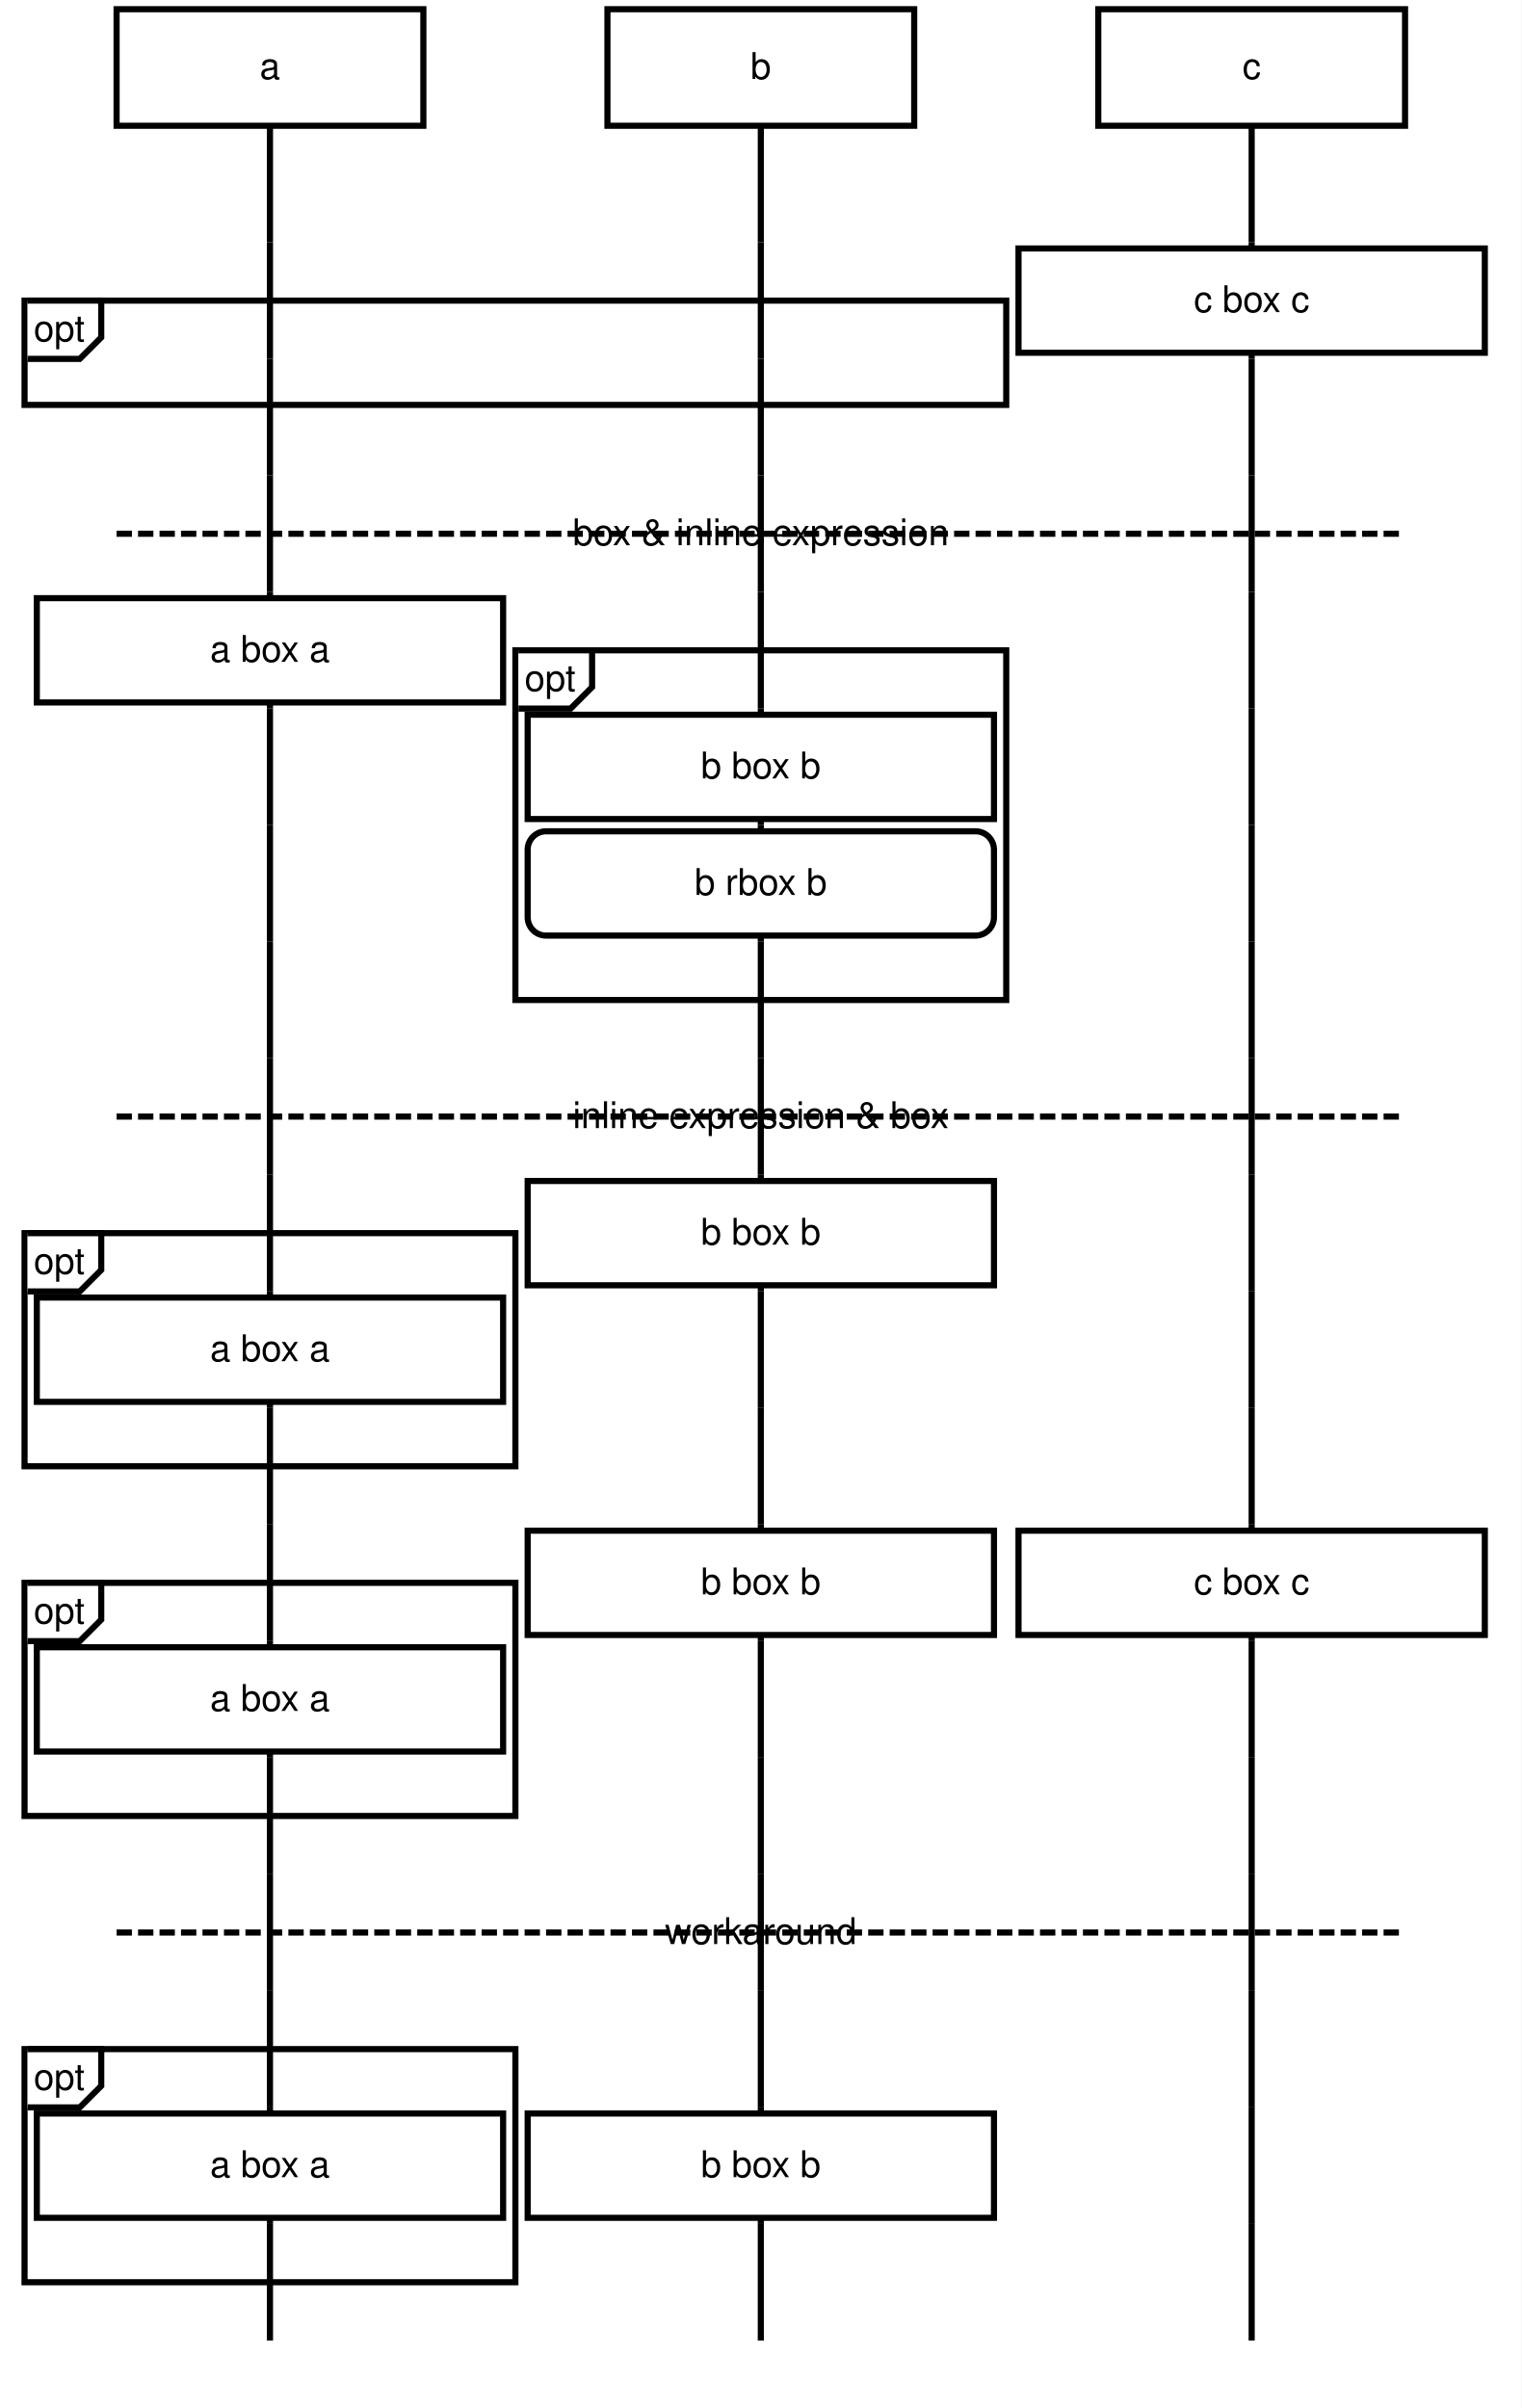
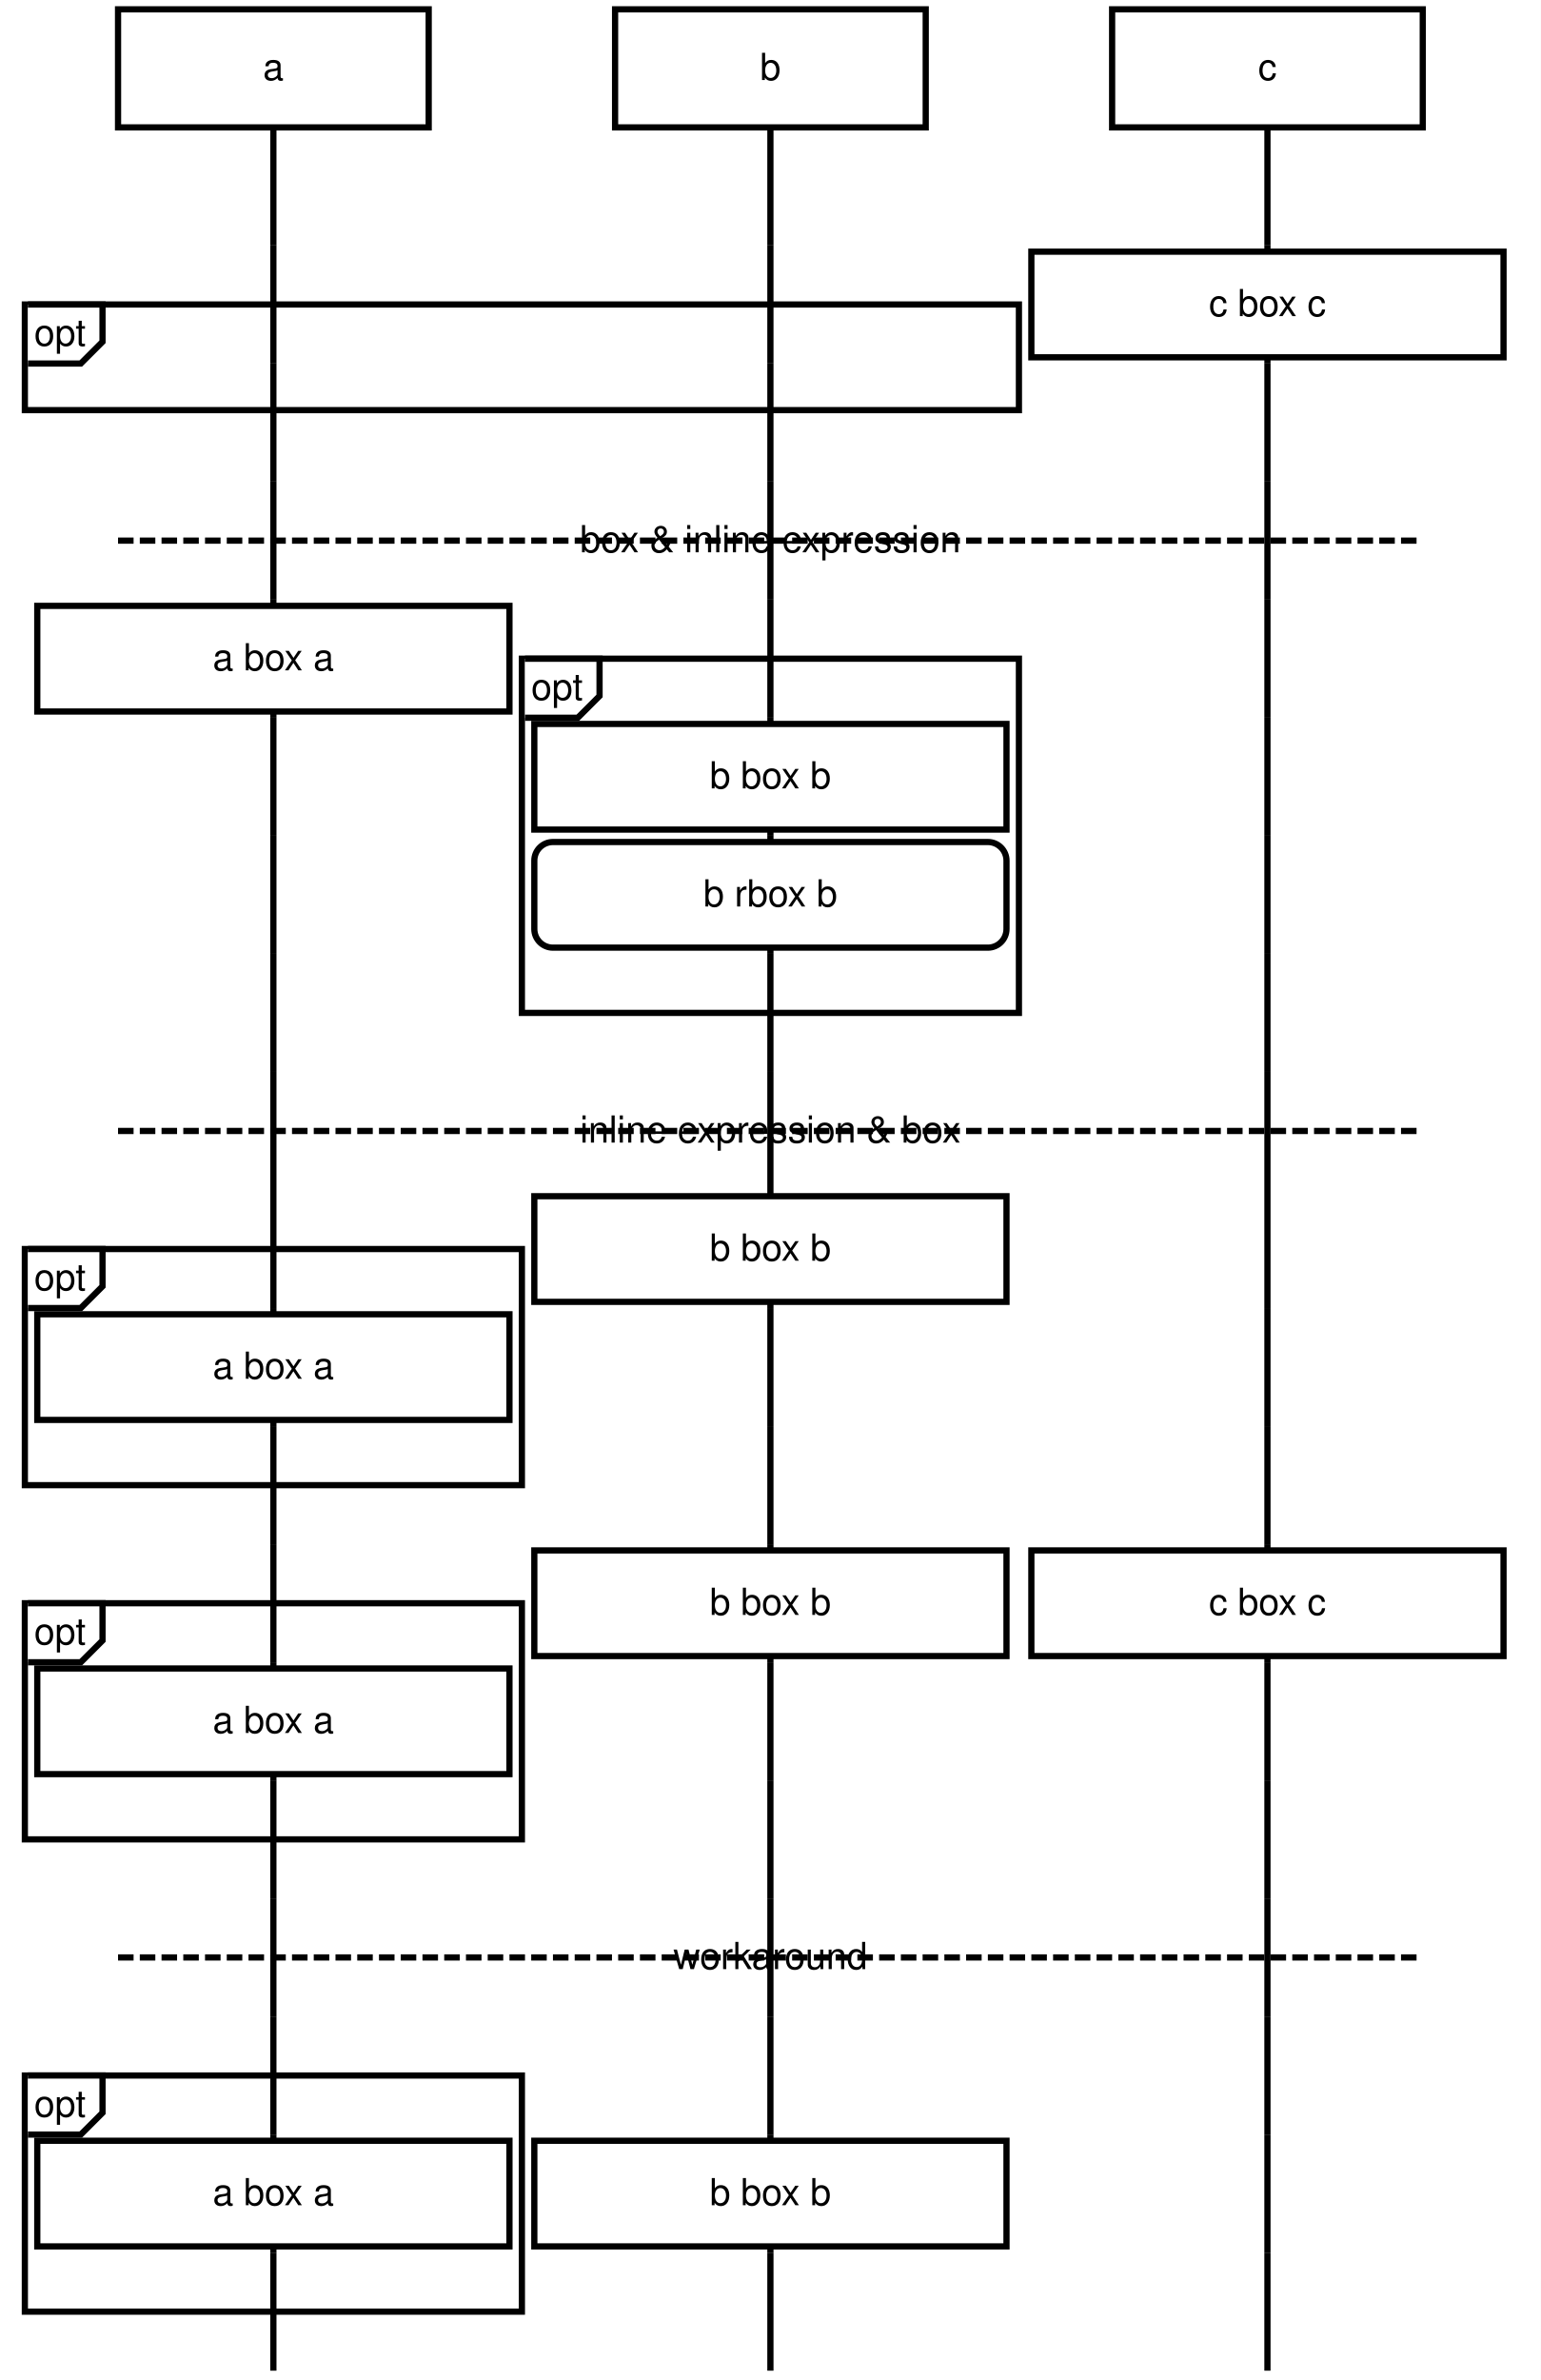
- <svg xmlns="http://www.w3.org/2000/svg" xmlns:xlink="http://www.w3.org/1999/xlink" version="1.1" id="mscgen_js-svg-__svg" class="mscgenjs-fence" width="496" height="785">
+ <svg xmlns="http://www.w3.org/2000/svg" xmlns:xlink="http://www.w3.org/1999/xlink" version="1.1" id="mscgen_js-svg-__svg" class="mscgenjs-fence" width="496" height="766">
  <defs>
    <style type="text/css">svg.mscgenjs-fence{font-family:Helvetica,sans-serif;font-size:12px;font-weight:normal;font-style:normal;text-decoration:none;background-color:white;stroke:black;stroke-width:2;color:black;}.mscgenjs-fence rect{fill:none;stroke:black;}.mscgenjs-fence rect.entity{fill:white;}.mscgenjs-fence rect.label-text-background{fill:white;stroke:white;stroke-width:0;}.mscgenjs-fence rect.bglayer{fill:white;stroke:white;stroke-width:0;}.mscgenjs-fence line{stroke:black;}.mscgenjs-fence line.return{stroke-dasharray:5,2;}.mscgenjs-fence line.comment{stroke-dasharray:5,2;}.mscgenjs-fence line.inline_expression_divider{stroke-dasharray:10,5;}.mscgenjs-fence text{color:inherit;stroke:none;text-anchor:middle;}.mscgenjs-fence text.entity-text{text-decoration:underline;}.mscgenjs-fence text.anchor-start{text-anchor:start;}.mscgenjs-fence path{stroke:black;color:black;fill:none;}.mscgenjs-fence .arrow-marker{overflow:visible;}.mscgenjs-fence .arrow-style{stroke-width:1;}.mscgenjs-fence .arcrowomit{stroke-dasharray:2,2;}.mscgenjs-fence rect.box, .mscgenjs-fence path.box{fill:white;}.mscgenjs-fence .inherit{stroke:inherit;color:inherit;}.mscgenjs-fence .inherit-fill{fill:inherit;}.mscgenjs-fence .watermark{stroke:black;color:black;fill:black;font-size:48pt;font-weight:bold;opacity:0.14;}</style>
    <g id="mscgen_js-svg-__svg__defs">
      <g id="mscgen_js-svg-__svgentities">
        <g id="mscgen_js-svg-__svga">
          <rect width="100" height="38" class="entity" />
          <g>
            <text x="50" y="22.75" class="entity-text ">
              <tspan>a</tspan>
            </text>
          </g>
        </g>
        <g id="mscgen_js-svg-__svgb">
          <rect width="100" height="38" x="160" class="entity" />
          <g>
            <text x="210" y="22.75" class="entity-text ">
              <tspan>b</tspan>
            </text>
          </g>
        </g>
        <g id="mscgen_js-svg-__svgc">
          <rect width="100" height="38" x="320" class="entity" />
          <g>
            <text x="370" y="22.75" class="entity-text ">
              <tspan>c</tspan>
            </text>
          </g>
        </g>
      </g>
      <g id="mscgen_js-svg-__svgarcrow">
        <line x1="50" y1="-19" x2="50" y2="19" class="mscgen_js-svg-__svgarcrow" />
        <line x1="210" y1="-19" x2="210" y2="19" class="mscgen_js-svg-__svgarcrow" />
        <line x1="370" y1="-19" x2="370" y2="19" class="mscgen_js-svg-__svgarcrow" />
      </g>
      <g id="mscgen_js-svg-__svg0_0_label">
        <path d="M-29,0 l24,0  l0,12 l-7,7 l-17,0 " class="box inline_expression_label" />
        <g>
          <text x="-27" y="13.25" class="inline_expression-text opt-text anchor-start ">
            <tspan>opt</tspan>
          </text>
        </g>
      </g>
      <g id="mscgen_js-svg-__svg0_1">
        <rect width="152" height="34" x="294" y="-17" class="box" />
        <g>
          <text x="370" y="3.75" class="box-text ">
            <tspan>c box c</tspan>
          </text>
        </g>
      </g>
      <g id="mscgen_js-svg-__svgarcrow_0">
        <line x1="50" y1="-19" x2="50" y2="19" class="arcrow" />
        <line x1="210" y1="-19" x2="210" y2="19" class="arcrow" />
        <line x1="370" y1="-19" x2="370" y2="19" class="arcrow" />
      </g>
      <g id="mscgen_js-svg-__svg1_0">
        <g id="mscgen_js-svg-__svg1_0_lbl" />
      </g>
      <g id="mscgen_js-svg-__svgarcrow_1">
        <line x1="50" y1="-19" x2="50" y2="19" class="arcrow" />
        <line x1="210" y1="-19" x2="210" y2="19" class="arcrow" />
        <line x1="370" y1="-19" x2="370" y2="19" class="arcrow" />
      </g>
      <g id="mscgen_js-svg-__svg2_0">
        <line x1="0" y1="0" x2="420" y2="0" class="comment" />
        <g id="mscgen_js-svg-__svg2_0_txt">
          <g id="mscgen_js-svg-__svg2_0_txt_lbl">
            <rect width="15" height="15" x="2" y="2" class="label-text-background" />
            <text x="210" y="3.75" class="empty-text comment-row-text ">
              <tspan>box &amp; inline expression</tspan>
            </text>
          </g>
        </g>
      </g>
      <g id="mscgen_js-svg-__svgarcrow_2">
        <line x1="50" y1="-19" x2="50" y2="19" class="arcrow" />
        <line x1="210" y1="-19" x2="210" y2="19" class="arcrow" />
        <line x1="370" y1="-19" x2="370" y2="19" class="arcrow" />
      </g>
      <g id="mscgen_js-svg-__svg3_0">
        <rect width="152" height="34" x="-26" y="-17" class="box" />
        <g>
          <text x="50" y="3.75" class="box-text ">
            <tspan>a box a</tspan>
          </text>
        </g>
      </g>
      <g id="mscgen_js-svg-__svg3_1_label">
        <path d="M131,0 l24,0  l0,12 l-7,7 l-17,0 " class="box inline_expression_label" />
        <g>
          <text x="133" y="13.25" class="inline_expression-text opt-text anchor-start ">
            <tspan>opt</tspan>
          </text>
        </g>
      </g>
      <g id="mscgen_js-svg-__svgarcrow_3">
        <line x1="50" y1="-19" x2="50" y2="19" class="arcrow" />
        <line x1="210" y1="-19" x2="210" y2="19" class="arcrow" />
        <line x1="370" y1="-19" x2="370" y2="19" class="arcrow" />
      </g>
      <g id="mscgen_js-svg-__svg4_0">
        <rect width="152" height="34" x="134" y="-17" class="box" />
        <g>
          <text x="210" y="3.75" class="box-text ">
            <tspan>b box b</tspan>
          </text>
        </g>
      </g>
      <g id="mscgen_js-svg-__svgarcrow_4">
        <line x1="50" y1="-19" x2="50" y2="19" class="arcrow" />
        <line x1="210" y1="-19" x2="210" y2="19" class="arcrow" />
        <line x1="370" y1="-19" x2="370" y2="19" class="arcrow" />
      </g>
      <g id="mscgen_js-svg-__svg5_0">
        <rect width="152" height="34" x="134" y="-17" rx="6" ry="6" class="box rbox" />
        <g>
          <text x="210" y="3.75" class="box-text rbox-text ">
            <tspan>b rbox b</tspan>
          </text>
        </g>
      </g>
      <g id="mscgen_js-svg-__svgarcrow_5">
        <line x1="50" y1="-19" x2="50" y2="19" class="arcrow" />
        <line x1="210" y1="-19" x2="210" y2="19" class="arcrow" />
        <line x1="370" y1="-19" x2="370" y2="19" class="arcrow" />
      </g>
      <g id="mscgen_js-svg-__svg6_0">
        <g id="mscgen_js-svg-__svg6_0_lbl" />
      </g>
      <g id="mscgen_js-svg-__svgarcrow_6">
        <line x1="50" y1="-19" x2="50" y2="19" class="arcrow" />
        <line x1="210" y1="-19" x2="210" y2="19" class="arcrow" />
        <line x1="370" y1="-19" x2="370" y2="19" class="arcrow" />
      </g>
      <g id="mscgen_js-svg-__svg7_0">
        <line x1="0" y1="0" x2="420" y2="0" class="comment" />
        <g id="mscgen_js-svg-__svg7_0_txt">
          <g id="mscgen_js-svg-__svg7_0_txt_lbl">
            <rect width="15" height="15" x="2" y="2" class="label-text-background" />
            <text x="210" y="3.75" class="empty-text comment-row-text ">
              <tspan>inline expression &amp; box</tspan>
            </text>
          </g>
        </g>
      </g>
      <g id="mscgen_js-svg-__svgarcrow_7">
        <line x1="50" y1="-19" x2="50" y2="19" class="arcrow" />
        <line x1="210" y1="-19" x2="210" y2="19" class="arcrow" />
        <line x1="370" y1="-19" x2="370" y2="19" class="arcrow" />
      </g>
      <g id="mscgen_js-svg-__svg8_0_label">
        <path d="M-29,0 l24,0  l0,12 l-7,7 l-17,0 " class="box inline_expression_label" />
        <g>
          <text x="-27" y="13.25" class="inline_expression-text opt-text anchor-start ">
            <tspan>opt</tspan>
          </text>
        </g>
      </g>
      <g id="mscgen_js-svg-__svg8_1">
        <rect width="152" height="34" x="134" y="-17" class="box" />
        <g>
          <text x="210" y="3.75" class="box-text ">
            <tspan>b box b</tspan>
          </text>
        </g>
      </g>
      <g id="mscgen_js-svg-__svgarcrow_8">
        <line x1="50" y1="-19" x2="50" y2="19" class="arcrow" />
        <line x1="210" y1="-19" x2="210" y2="19" class="arcrow" />
        <line x1="370" y1="-19" x2="370" y2="19" class="arcrow" />
      </g>
      <g id="mscgen_js-svg-__svg9_0">
        <rect width="152" height="34" x="-26" y="-17" class="box" />
        <g>
          <text x="50" y="3.75" class="box-text ">
            <tspan>a box a</tspan>
          </text>
        </g>
      </g>
      <g id="mscgen_js-svg-__svgarcrow_9">
        <line x1="50" y1="-19" x2="50" y2="19" class="arcrow" />
        <line x1="210" y1="-19" x2="210" y2="19" class="arcrow" />
        <line x1="370" y1="-19" x2="370" y2="19" class="arcrow" />
      </g>
      <g id="mscgen_js-svg-__svg10_0">
        <g id="mscgen_js-svg-__svg10_0_lbl" />
      </g>
      <g id="mscgen_js-svg-__svgarcrow_10">
        <line x1="50" y1="-19" x2="50" y2="19" class="arcrow" />
        <line x1="210" y1="-19" x2="210" y2="19" class="arcrow" />
        <line x1="370" y1="-19" x2="370" y2="19" class="arcrow" />
      </g>
      <g id="mscgen_js-svg-__svg11_0">
        <rect width="152" height="34" x="134" y="-17" class="box" />
        <g>
          <text x="210" y="3.75" class="box-text ">
            <tspan>b box b</tspan>
          </text>
        </g>
      </g>
      <g id="mscgen_js-svg-__svg11_1">
        <rect width="152" height="34" x="294" y="-17" class="box" />
        <g>
          <text x="370" y="3.75" class="box-text ">
            <tspan>c box c</tspan>
          </text>
        </g>
      </g>
      <g id="mscgen_js-svg-__svg11_2_label">
        <path d="M-29,0 l24,0  l0,12 l-7,7 l-17,0 " class="box inline_expression_label" />
        <g>
          <text x="-27" y="13.25" class="inline_expression-text opt-text anchor-start ">
            <tspan>opt</tspan>
          </text>
        </g>
      </g>
      <g id="mscgen_js-svg-__svgarcrow_11">
        <line x1="50" y1="-19" x2="50" y2="19" class="arcrow" />
        <line x1="210" y1="-19" x2="210" y2="19" class="arcrow" />
        <line x1="370" y1="-19" x2="370" y2="19" class="arcrow" />
      </g>
      <g id="mscgen_js-svg-__svg12_0">
        <rect width="152" height="34" x="-26" y="-17" class="box" />
        <g>
          <text x="50" y="3.75" class="box-text ">
            <tspan>a box a</tspan>
          </text>
        </g>
      </g>
      <g id="mscgen_js-svg-__svgarcrow_12">
        <line x1="50" y1="-19" x2="50" y2="19" class="arcrow" />
        <line x1="210" y1="-19" x2="210" y2="19" class="arcrow" />
        <line x1="370" y1="-19" x2="370" y2="19" class="arcrow" />
      </g>
      <g id="mscgen_js-svg-__svg13_0">
        <g id="mscgen_js-svg-__svg13_0_lbl" />
      </g>
      <g id="mscgen_js-svg-__svgarcrow_13">
        <line x1="50" y1="-19" x2="50" y2="19" class="arcrow" />
        <line x1="210" y1="-19" x2="210" y2="19" class="arcrow" />
        <line x1="370" y1="-19" x2="370" y2="19" class="arcrow" />
      </g>
      <g id="mscgen_js-svg-__svg14_0">
        <line x1="0" y1="0" x2="420" y2="0" class="comment" />
        <g id="mscgen_js-svg-__svg14_0_txt">
          <g id="mscgen_js-svg-__svg14_0_txt_lbl">
            <rect width="15" height="15" x="2" y="2" class="label-text-background" />
            <text x="210" y="3.75" class="empty-text comment-row-text ">
              <tspan>workaround</tspan>
            </text>
          </g>
        </g>
      </g>
      <g id="mscgen_js-svg-__svgarcrow_14">
        <line x1="50" y1="-19" x2="50" y2="19" class="arcrow" />
        <line x1="210" y1="-19" x2="210" y2="19" class="arcrow" />
        <line x1="370" y1="-19" x2="370" y2="19" class="arcrow" />
      </g>
      <g id="mscgen_js-svg-__svg15_0_label">
        <path d="M-29,0 l24,0  l0,12 l-7,7 l-17,0 " class="box inline_expression_label" />
        <g>
          <text x="-27" y="13.25" class="inline_expression-text opt-text anchor-start ">
            <tspan>opt</tspan>
          </text>
        </g>
      </g>
      <g id="mscgen_js-svg-__svgarcrow_15">
        <line x1="50" y1="-19" x2="50" y2="19" class="arcrow" />
        <line x1="210" y1="-19" x2="210" y2="19" class="arcrow" />
        <line x1="370" y1="-19" x2="370" y2="19" class="arcrow" />
      </g>
      <g id="mscgen_js-svg-__svg16_0">
        <rect width="152" height="34" x="-26" y="-17" class="box" />
        <g>
          <text x="50" y="3.75" class="box-text ">
            <tspan>a box a</tspan>
          </text>
        </g>
      </g>
      <g id="mscgen_js-svg-__svg16_1">
        <rect width="152" height="34" x="134" y="-17" class="box" />
        <g>
          <text x="210" y="3.75" class="box-text ">
            <tspan>b box b</tspan>
          </text>
        </g>
      </g>
      <g id="mscgen_js-svg-__svgarcrow_16">
        <line x1="50" y1="-19" x2="50" y2="19" class="arcrow" />
        <line x1="210" y1="-19" x2="210" y2="19" class="arcrow" />
        <line x1="370" y1="-19" x2="370" y2="19" class="arcrow" />
      </g>
      <g id="mscgen_js-svg-__svg17_0">
        <g id="mscgen_js-svg-__svg17_0_lbl" />
      </g>
      <g id="mscgen_js-svg-__svgarcrow_17">
        <line x1="50" y1="-19" x2="50" y2="19" class="arcrow" />
        <line x1="210" y1="-19" x2="210" y2="19" class="arcrow" />
        <line x1="370" y1="-19" x2="370" y2="19" class="arcrow" />
      </g>
      <g id="mscgen_js-svg-__svg0_0">
        <rect width="320" height="34" x="-30" class="box inline_expression opt" />
        <g />
      </g>
      <g id="mscgen_js-svg-__svg3_1">
        <rect width="160" height="114" x="130" class="box inline_expression opt" />
        <g />
      </g>
      <g id="mscgen_js-svg-__svg8_0">
        <rect width="160" height="76" x="-30" class="box inline_expression opt" />
        <g />
      </g>
      <g id="mscgen_js-svg-__svg11_2">
        <rect width="160" height="76" x="-30" class="box inline_expression opt" />
        <g />
      </g>
      <g id="mscgen_js-svg-__svg15_0">
        <rect width="160" height="76" x="-30" class="box inline_expression opt" />
        <g />
      </g>
    </g>
  </defs>
  <g id="mscgen_js-svg-__svg__body" transform="translate(38,3) scale(1,1)">
    <g id="mscgen_js-svg-__svg__background">
-       <rect width="496" height="785" x="-38" y="-3" class="bglayer" />
+       <rect width="496" height="766" x="-38" y="-3" class="bglayer" />
    </g>
    <g id="mscgen_js-svg-__svg__arcspanlayer">
      <use x="0" y="95" xlink:href="#mscgen_js-svg-__svg0_0" />
      <use x="0" y="209" xlink:href="#mscgen_js-svg-__svg3_1" />
      <use x="0" y="399" xlink:href="#mscgen_js-svg-__svg8_0" />
      <use x="0" y="513" xlink:href="#mscgen_js-svg-__svg11_2" />
      <use x="0" y="665" xlink:href="#mscgen_js-svg-__svg15_0" />
    </g>
    <g id="mscgen_js-svg-__svg__lifelinelayer">
      <use x="0" y="57" xlink:href="#mscgen_js-svg-__svgarcrow" />
      <use x="0" y="95" xlink:href="#mscgen_js-svg-__svgarcrow_0" />
      <use x="0" y="133" xlink:href="#mscgen_js-svg-__svgarcrow_1" />
      <use x="0" y="171" xlink:href="#mscgen_js-svg-__svgarcrow_2" />
      <use x="0" y="209" xlink:href="#mscgen_js-svg-__svgarcrow_3" />
      <use x="0" y="247" xlink:href="#mscgen_js-svg-__svgarcrow_4" />
      <use x="0" y="285" xlink:href="#mscgen_js-svg-__svgarcrow_5" />
      <use x="0" y="323" xlink:href="#mscgen_js-svg-__svgarcrow_6" />
      <use x="0" y="361" xlink:href="#mscgen_js-svg-__svgarcrow_7" />
      <use x="0" y="399" xlink:href="#mscgen_js-svg-__svgarcrow_8" />
      <use x="0" y="437" xlink:href="#mscgen_js-svg-__svgarcrow_9" />
      <use x="0" y="475" xlink:href="#mscgen_js-svg-__svgarcrow_10" />
      <use x="0" y="513" xlink:href="#mscgen_js-svg-__svgarcrow_11" />
      <use x="0" y="551" xlink:href="#mscgen_js-svg-__svgarcrow_12" />
      <use x="0" y="589" xlink:href="#mscgen_js-svg-__svgarcrow_13" />
      <use x="0" y="627" xlink:href="#mscgen_js-svg-__svgarcrow_14" />
      <use x="0" y="665" xlink:href="#mscgen_js-svg-__svgarcrow_15" />
      <use x="0" y="703" xlink:href="#mscgen_js-svg-__svgarcrow_16" />
      <use x="0" y="741" xlink:href="#mscgen_js-svg-__svgarcrow_17" />
    </g>
    <g id="mscgen_js-svg-__svg__sequencelayer">
      <use x="0" y="0" xlink:href="#mscgen_js-svg-__svgentities" />
      <use x="0" y="133" xlink:href="#mscgen_js-svg-__svg1_0" />
      <use x="0" y="171" xlink:href="#mscgen_js-svg-__svg2_0" />
      <use x="0" y="323" xlink:href="#mscgen_js-svg-__svg6_0" />
      <use x="0" y="361" xlink:href="#mscgen_js-svg-__svg7_0" />
      <use x="0" y="475" xlink:href="#mscgen_js-svg-__svg10_0" />
      <use x="0" y="589" xlink:href="#mscgen_js-svg-__svg13_0" />
      <use x="0" y="627" xlink:href="#mscgen_js-svg-__svg14_0" />
      <use x="0" y="741" xlink:href="#mscgen_js-svg-__svg17_0" />
    </g>
    <g id="mscgen_js-svg-__svg__notelayer">
      <use x="0" y="95" xlink:href="#mscgen_js-svg-__svg0_0_label" />
      <use x="0" y="95" xlink:href="#mscgen_js-svg-__svg0_1" />
      <use x="0" y="209" xlink:href="#mscgen_js-svg-__svg3_0" />
      <use x="0" y="209" xlink:href="#mscgen_js-svg-__svg3_1_label" />
      <use x="0" y="247" xlink:href="#mscgen_js-svg-__svg4_0" />
      <use x="0" y="285" xlink:href="#mscgen_js-svg-__svg5_0" />
      <use x="0" y="399" xlink:href="#mscgen_js-svg-__svg8_0_label" />
      <use x="0" y="399" xlink:href="#mscgen_js-svg-__svg8_1" />
      <use x="0" y="437" xlink:href="#mscgen_js-svg-__svg9_0" />
      <use x="0" y="513" xlink:href="#mscgen_js-svg-__svg11_0" />
      <use x="0" y="513" xlink:href="#mscgen_js-svg-__svg11_1" />
      <use x="0" y="513" xlink:href="#mscgen_js-svg-__svg11_2_label" />
      <use x="0" y="551" xlink:href="#mscgen_js-svg-__svg12_0" />
      <use x="0" y="665" xlink:href="#mscgen_js-svg-__svg15_0_label" />
      <use x="0" y="703" xlink:href="#mscgen_js-svg-__svg16_0" />
      <use x="0" y="703" xlink:href="#mscgen_js-svg-__svg16_1" />
    </g>
    <g id="mscgen_js-svg-__svg__watermark" />
    <g id="mscgen_js-svg-__svg__onionskin" class="onionskin" />
  </g>
</svg>
